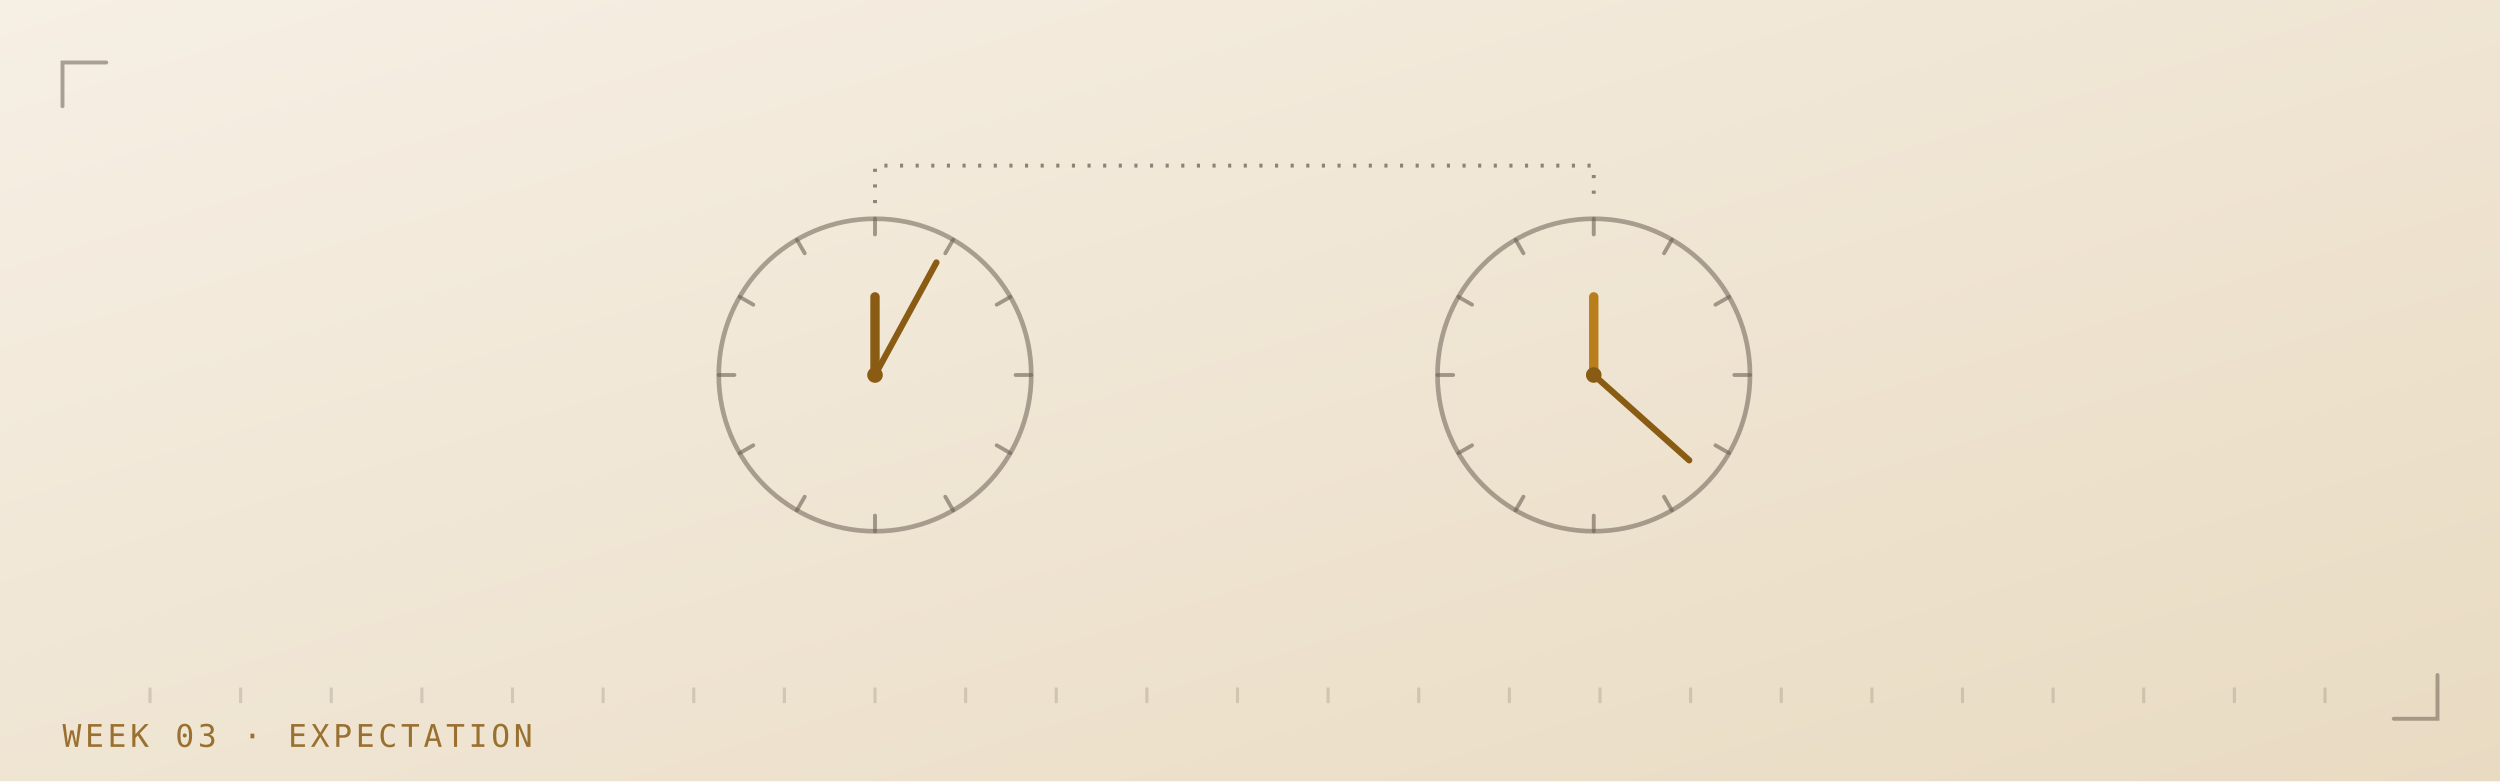
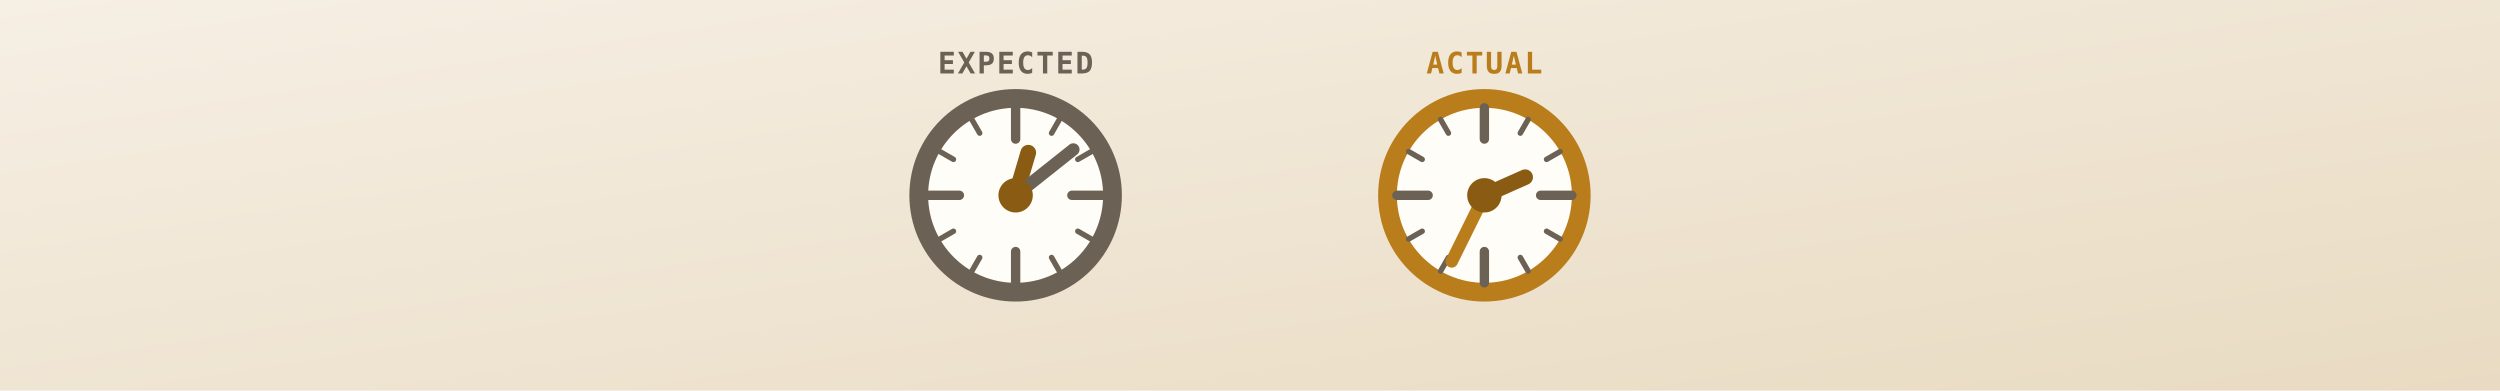
- <svg xmlns="http://www.w3.org/2000/svg" viewBox="0 0 1600 500" width="1600" height="500">
+ <svg xmlns="http://www.w3.org/2000/svg" viewBox="0 0 1600 250" width="1600" height="250">
  <defs>
    <linearGradient id="bg" x1="0" y1="0" x2="1" y2="1">
      <stop offset="0" stop-color="#f6efe4" />
      <stop offset="1" stop-color="#e9dbc2" />
    </linearGradient>
  </defs>
-   <rect width="1600" height="500" fill="url(#bg)" />
-   <g stroke="#6b6154" stroke-width="2" opacity="0.22">
-     <line x1="96" y1="440" x2="96" y2="450" />
-     <line x1="154" y1="440" x2="154" y2="450" />
-     <line x1="212" y1="440" x2="212" y2="450" />
-     <line x1="270" y1="440" x2="270" y2="450" />
-     <line x1="328" y1="440" x2="328" y2="450" />
-     <line x1="386" y1="440" x2="386" y2="450" />
-     <line x1="444" y1="440" x2="444" y2="450" />
-     <line x1="502" y1="440" x2="502" y2="450" />
-     <line x1="560" y1="440" x2="560" y2="450" />
-     <line x1="618" y1="440" x2="618" y2="450" />
-     <line x1="676" y1="440" x2="676" y2="450" />
-     <line x1="734" y1="440" x2="734" y2="450" />
-     <line x1="792" y1="440" x2="792" y2="450" />
-     <line x1="850" y1="440" x2="850" y2="450" />
-     <line x1="908" y1="440" x2="908" y2="450" />
-     <line x1="966" y1="440" x2="966" y2="450" />
-     <line x1="1024" y1="440" x2="1024" y2="450" />
-     <line x1="1082" y1="440" x2="1082" y2="450" />
-     <line x1="1140" y1="440" x2="1140" y2="450" />
-     <line x1="1198" y1="440" x2="1198" y2="450" />
-     <line x1="1256" y1="440" x2="1256" y2="450" />
-     <line x1="1314" y1="440" x2="1314" y2="450" />
-     <line x1="1372" y1="440" x2="1372" y2="450" />
-     <line x1="1430" y1="440" x2="1430" y2="450" />
-     <line x1="1488" y1="440" x2="1488" y2="450" />
-   </g>
-   <g stroke="#6b6154" stroke-width="2.5" fill="none" stroke-linecap="round" opacity="0.55">
-     <path d="M 40 68 L 40 40 L 68 40" />
-     <path d="M 1532 460 L 1560 460 L 1560 432" />
-   </g>
-   <text x="40" y="478" font-family="ui-monospace, monospace" font-size="20" letter-spacing="0.12em" fill="#8a5c13" opacity="0.85">WEEK 03 · EXPECTATION</text>
+   <rect width="1600" height="250" fill="url(#bg)" />
  <g>
    <g>
-       <circle cx="560" cy="240" r="100" fill="none" stroke="#6b6154" stroke-width="3" opacity="0.55" />
-       <line x1="560.0" y1="150.0" x2="560.0" y2="140.0" stroke="#6b6154" stroke-width="2.5" stroke-linecap="round" opacity="0.6" />
-       <line x1="605.0" y1="162.1" x2="610.0" y2="153.4" stroke="#6b6154" stroke-width="2.5" stroke-linecap="round" opacity="0.6" />
-       <line x1="637.9" y1="195.0" x2="646.6" y2="190.0" stroke="#6b6154" stroke-width="2.5" stroke-linecap="round" opacity="0.6" />
-       <line x1="650.0" y1="240.0" x2="660.0" y2="240.0" stroke="#6b6154" stroke-width="2.5" stroke-linecap="round" opacity="0.6" />
-       <line x1="637.9" y1="285.0" x2="646.6" y2="290.0" stroke="#6b6154" stroke-width="2.5" stroke-linecap="round" opacity="0.6" />
-       <line x1="605.0" y1="317.9" x2="610.0" y2="326.6" stroke="#6b6154" stroke-width="2.5" stroke-linecap="round" opacity="0.6" />
-       <line x1="560.0" y1="330.0" x2="560.0" y2="340.0" stroke="#6b6154" stroke-width="2.5" stroke-linecap="round" opacity="0.6" />
-       <line x1="515.0" y1="317.9" x2="510.0" y2="326.6" stroke="#6b6154" stroke-width="2.5" stroke-linecap="round" opacity="0.6" />
-       <line x1="482.1" y1="285.0" x2="473.4" y2="290.0" stroke="#6b6154" stroke-width="2.5" stroke-linecap="round" opacity="0.6" />
-       <line x1="470.0" y1="240.0" x2="460.0" y2="240.0" stroke="#6b6154" stroke-width="2.5" stroke-linecap="round" opacity="0.6" />
-       <line x1="482.1" y1="195.0" x2="473.4" y2="190.0" stroke="#6b6154" stroke-width="2.5" stroke-linecap="round" opacity="0.6" />
-       <line x1="515.0" y1="162.1" x2="510.0" y2="153.4" stroke="#6b6154" stroke-width="2.5" stroke-linecap="round" opacity="0.6" />
-       <line x1="560" y1="240" x2="560.0" y2="190.0" stroke="#8a5c13" stroke-width="6" stroke-linecap="round" />
-       <line x1="560" y1="240" x2="599.3" y2="168.0" stroke="#8a5c13" stroke-width="4" stroke-linecap="round" />
-       <circle cx="560" cy="240" r="5" fill="#8a5c13" />
+       <circle cx="650" cy="125" r="62" fill="#fffdf8" stroke="#6b6154" stroke-width="12" />
+       <line x1="650.0" y1="89.0" x2="650.0" y2="69.0" stroke="#6b6154" stroke-width="6" stroke-linecap="round" />
+       <line x1="673.0" y1="85.2" x2="678.0" y2="76.5" stroke="#6b6154" stroke-width="3.5" stroke-linecap="round" />
+       <line x1="689.8" y1="102.0" x2="698.5" y2="97.0" stroke="#6b6154" stroke-width="3.5" stroke-linecap="round" />
+       <line x1="686.0" y1="125.0" x2="706.0" y2="125.0" stroke="#6b6154" stroke-width="6" stroke-linecap="round" />
+       <line x1="689.8" y1="148.0" x2="698.5" y2="153.0" stroke="#6b6154" stroke-width="3.5" stroke-linecap="round" />
+       <line x1="673.0" y1="164.8" x2="678.0" y2="173.5" stroke="#6b6154" stroke-width="3.5" stroke-linecap="round" />
+       <line x1="650.0" y1="161.0" x2="650.0" y2="181.0" stroke="#6b6154" stroke-width="6" stroke-linecap="round" />
+       <line x1="627.0" y1="164.8" x2="622.0" y2="173.5" stroke="#6b6154" stroke-width="3.5" stroke-linecap="round" />
+       <line x1="610.2" y1="148.0" x2="601.5" y2="153.0" stroke="#6b6154" stroke-width="3.5" stroke-linecap="round" />
+       <line x1="614.0" y1="125.0" x2="594.0" y2="125.0" stroke="#6b6154" stroke-width="6" stroke-linecap="round" />
+       <line x1="610.2" y1="102.0" x2="601.5" y2="97.0" stroke="#6b6154" stroke-width="3.5" stroke-linecap="round" />
+       <line x1="627.0" y1="85.2" x2="622.0" y2="76.5" stroke="#6b6154" stroke-width="3.5" stroke-linecap="round" />
+       <line x1="650" y1="125" x2="658.1" y2="97.7" stroke="#8a5c13" stroke-width="10" stroke-linecap="round" />
+       <line x1="650" y1="125" x2="686.9" y2="95.7" stroke="#6b6154" stroke-width="8" stroke-linecap="round" />
+       <circle cx="650" cy="125" r="11" fill="#8a5c13" />
    </g>
    <g>
-       <circle cx="1020" cy="240" r="100" fill="none" stroke="#6b6154" stroke-width="3" opacity="0.55" />
-       <line x1="1020.0" y1="150.0" x2="1020.0" y2="140.0" stroke="#6b6154" stroke-width="2.5" stroke-linecap="round" opacity="0.6" />
-       <line x1="1065.0" y1="162.1" x2="1070.0" y2="153.4" stroke="#6b6154" stroke-width="2.5" stroke-linecap="round" opacity="0.6" />
-       <line x1="1097.9" y1="195.0" x2="1106.6" y2="190.0" stroke="#6b6154" stroke-width="2.5" stroke-linecap="round" opacity="0.6" />
-       <line x1="1110.0" y1="240.0" x2="1120.0" y2="240.0" stroke="#6b6154" stroke-width="2.5" stroke-linecap="round" opacity="0.6" />
-       <line x1="1097.9" y1="285.0" x2="1106.6" y2="290.0" stroke="#6b6154" stroke-width="2.5" stroke-linecap="round" opacity="0.6" />
-       <line x1="1065.0" y1="317.9" x2="1070.0" y2="326.6" stroke="#6b6154" stroke-width="2.5" stroke-linecap="round" opacity="0.6" />
-       <line x1="1020.0" y1="330.0" x2="1020.0" y2="340.0" stroke="#6b6154" stroke-width="2.5" stroke-linecap="round" opacity="0.6" />
-       <line x1="975.0" y1="317.9" x2="970.0" y2="326.6" stroke="#6b6154" stroke-width="2.5" stroke-linecap="round" opacity="0.6" />
-       <line x1="942.1" y1="285.0" x2="933.4" y2="290.0" stroke="#6b6154" stroke-width="2.5" stroke-linecap="round" opacity="0.6" />
-       <line x1="930.0" y1="240.0" x2="920.0" y2="240.0" stroke="#6b6154" stroke-width="2.5" stroke-linecap="round" opacity="0.6" />
-       <line x1="942.1" y1="195.0" x2="933.4" y2="190.0" stroke="#6b6154" stroke-width="2.5" stroke-linecap="round" opacity="0.6" />
-       <line x1="975.0" y1="162.1" x2="970.0" y2="153.4" stroke="#6b6154" stroke-width="2.5" stroke-linecap="round" opacity="0.6" />
-       <line x1="1020" y1="240" x2="1020.0" y2="190.0" stroke="#b97d1c" stroke-width="6" stroke-linecap="round" />
-       <line x1="1020" y1="240" x2="1081.1" y2="294.6" stroke="#8a5c13" stroke-width="4" stroke-linecap="round" />
-       <circle cx="1020" cy="240" r="5" fill="#8a5c13" />
-     </g>
-     <g stroke="#6b6154" stroke-width="2.5" fill="none" stroke-dasharray="2 8" opacity="0.75">
-       <path d="M 560 130 L 560 106 L 1020 106 L 1020 130" />
+       <circle cx="950" cy="125" r="62" fill="#fffdf8" stroke="#b97d1c" stroke-width="12" />
+       <line x1="950.0" y1="89.0" x2="950.0" y2="69.0" stroke="#6b6154" stroke-width="6" stroke-linecap="round" />
+       <line x1="973.0" y1="85.2" x2="978.0" y2="76.5" stroke="#6b6154" stroke-width="3.5" stroke-linecap="round" />
+       <line x1="989.8" y1="102.0" x2="998.5" y2="97.0" stroke="#6b6154" stroke-width="3.5" stroke-linecap="round" />
+       <line x1="986.0" y1="125.0" x2="1006.0" y2="125.0" stroke="#6b6154" stroke-width="6" stroke-linecap="round" />
+       <line x1="989.8" y1="148.0" x2="998.5" y2="153.0" stroke="#6b6154" stroke-width="3.5" stroke-linecap="round" />
+       <line x1="973.0" y1="164.8" x2="978.0" y2="173.5" stroke="#6b6154" stroke-width="3.5" stroke-linecap="round" />
+       <line x1="950.0" y1="161.0" x2="950.0" y2="181.0" stroke="#6b6154" stroke-width="6" stroke-linecap="round" />
+       <line x1="927.0" y1="164.8" x2="922.0" y2="173.5" stroke="#6b6154" stroke-width="3.5" stroke-linecap="round" />
+       <line x1="910.2" y1="148.0" x2="901.5" y2="153.0" stroke="#6b6154" stroke-width="3.5" stroke-linecap="round" />
+       <line x1="914.0" y1="125.0" x2="894.0" y2="125.0" stroke="#6b6154" stroke-width="6" stroke-linecap="round" />
+       <line x1="910.2" y1="102.0" x2="901.5" y2="97.0" stroke="#6b6154" stroke-width="3.5" stroke-linecap="round" />
+       <line x1="927.0" y1="85.2" x2="922.0" y2="76.5" stroke="#6b6154" stroke-width="3.5" stroke-linecap="round" />
+       <line x1="950" y1="125" x2="976.1" y2="113.4" stroke="#8a5c13" stroke-width="10" stroke-linecap="round" />
+       <line x1="950" y1="125" x2="929.1" y2="167.3" stroke="#b97d1c" stroke-width="8" stroke-linecap="round" />
+       <circle cx="950" cy="125" r="11" fill="#8a5c13" />
    </g>
  </g>
+   <text x="650" y="47" font-family="ui-monospace, monospace" font-size="19" font-weight="600" letter-spacing="0.06em" text-anchor="middle" fill="#6b6154">EXPECTED</text>
+   <text x="950" y="47" font-family="ui-monospace, monospace" font-size="19" font-weight="600" letter-spacing="0.06em" text-anchor="middle" fill="#b97d1c">ACTUAL</text>
</svg>
